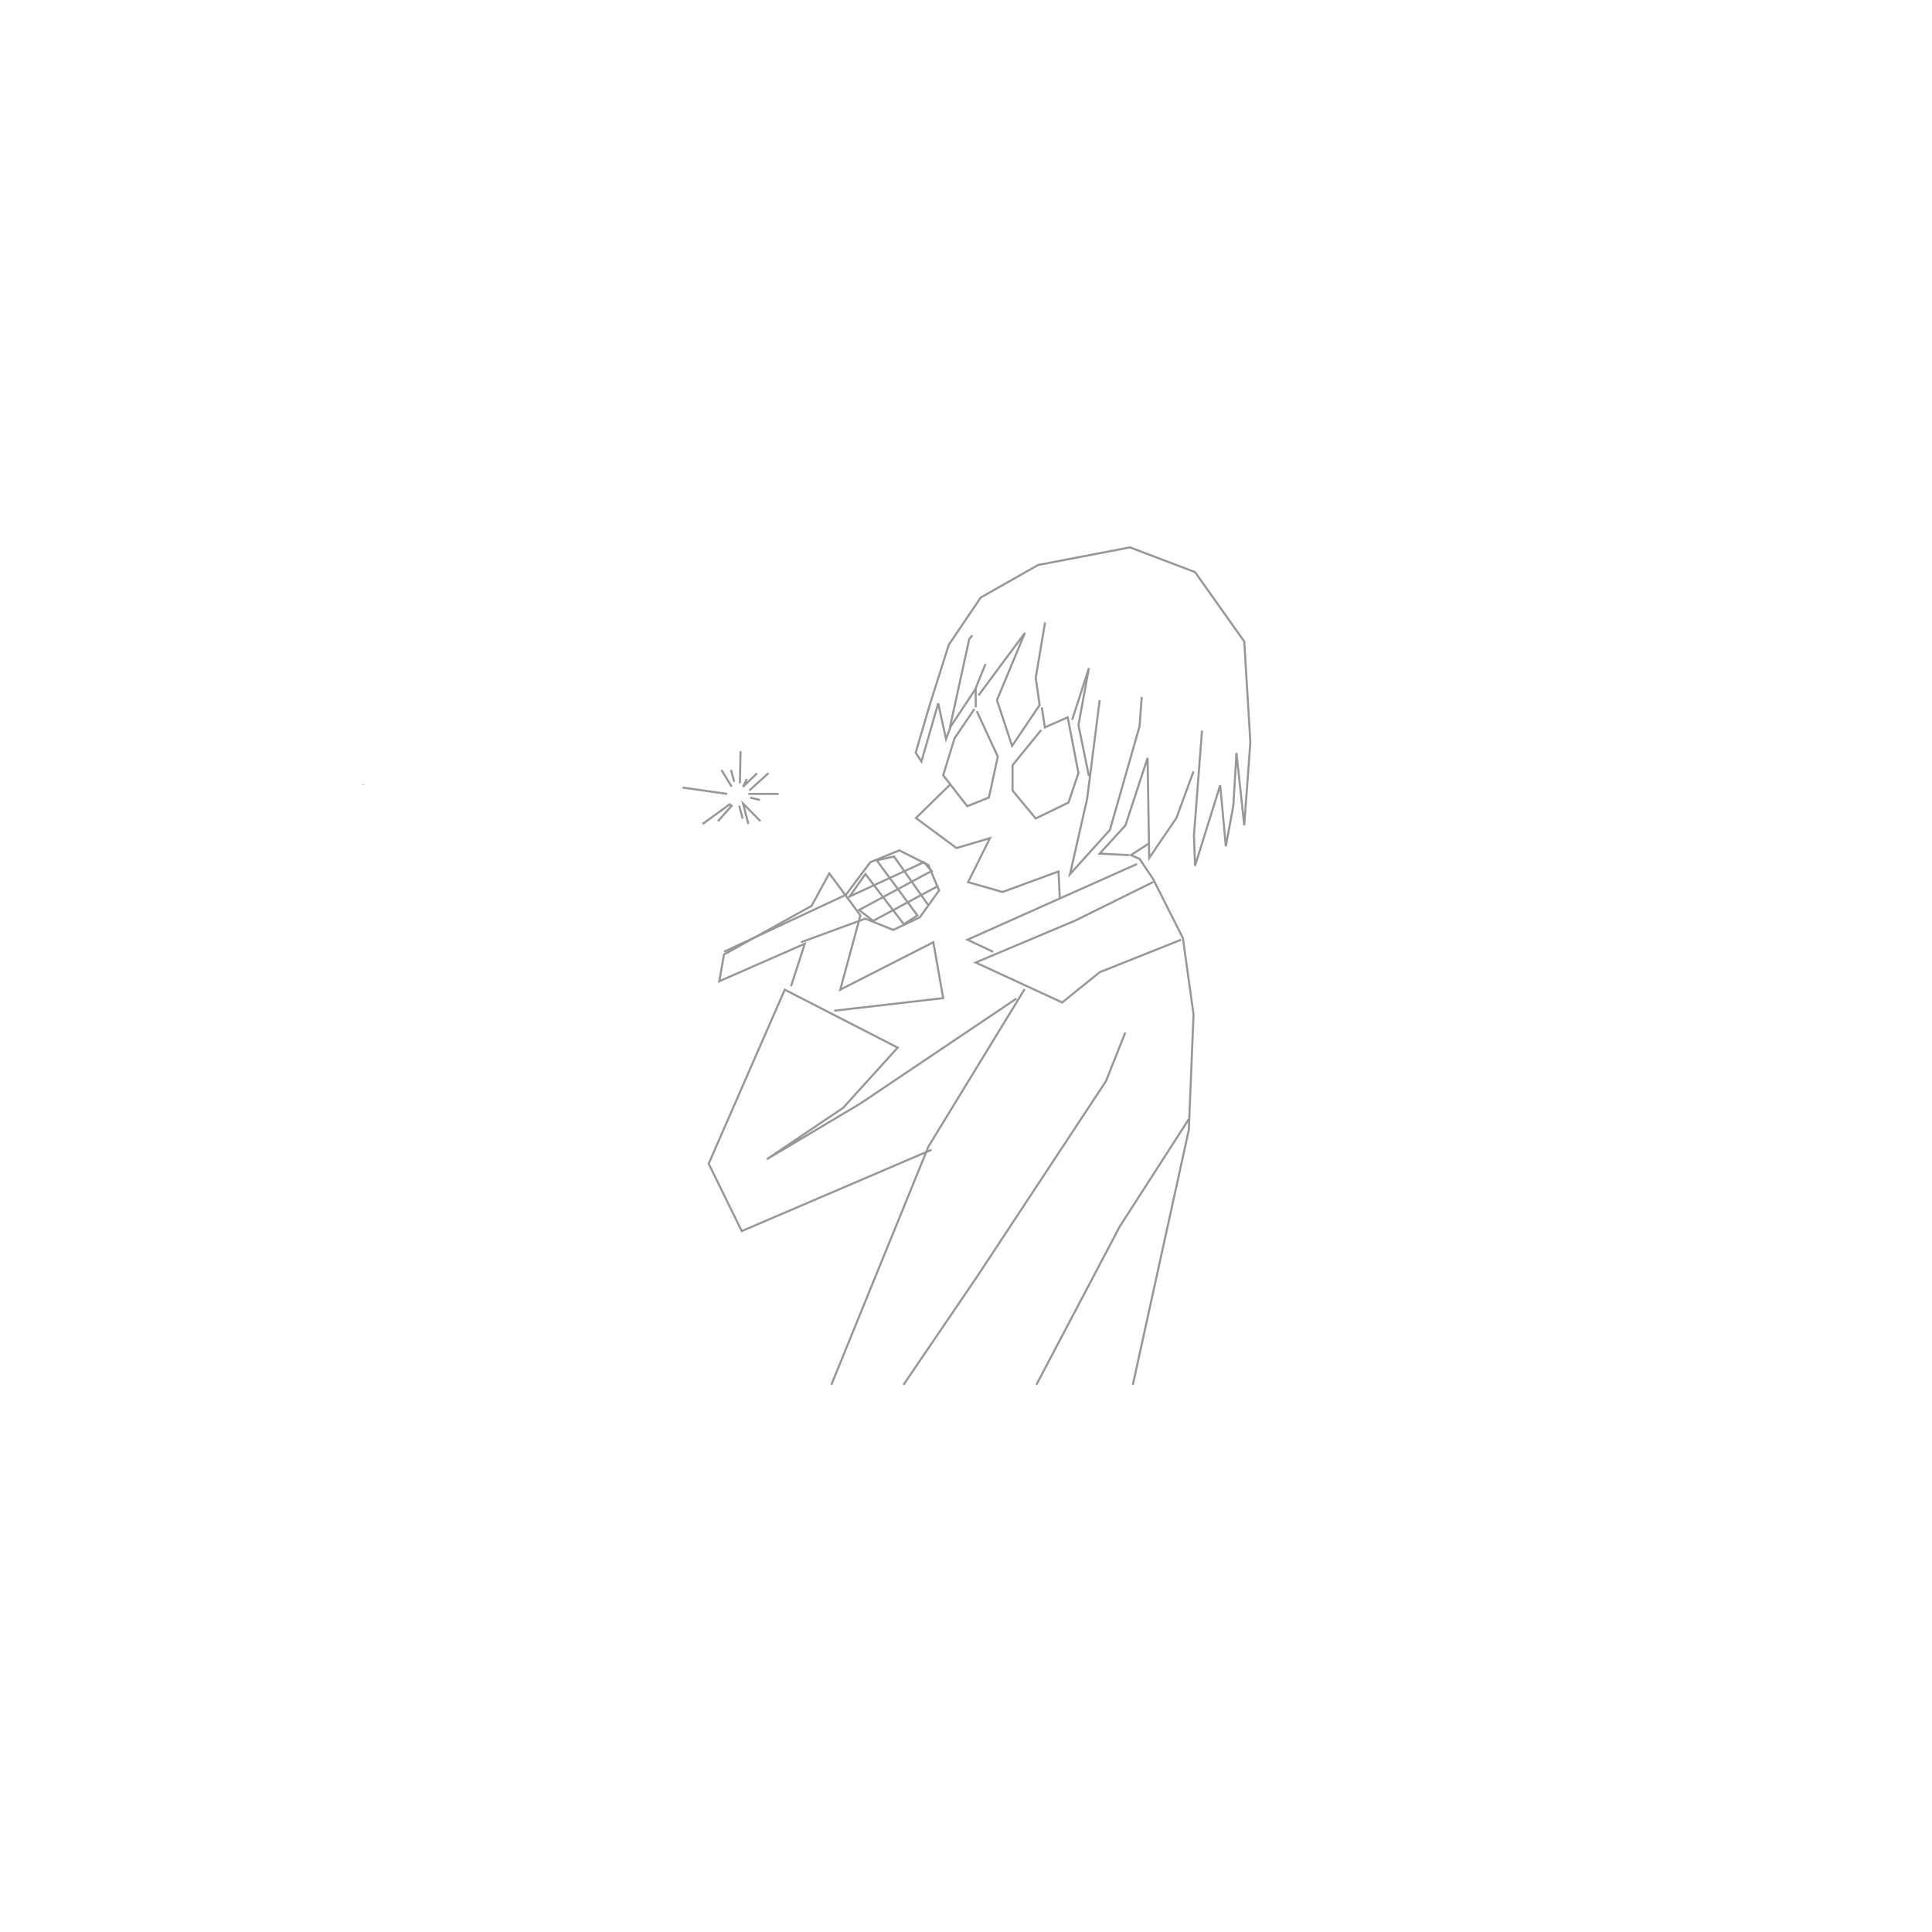
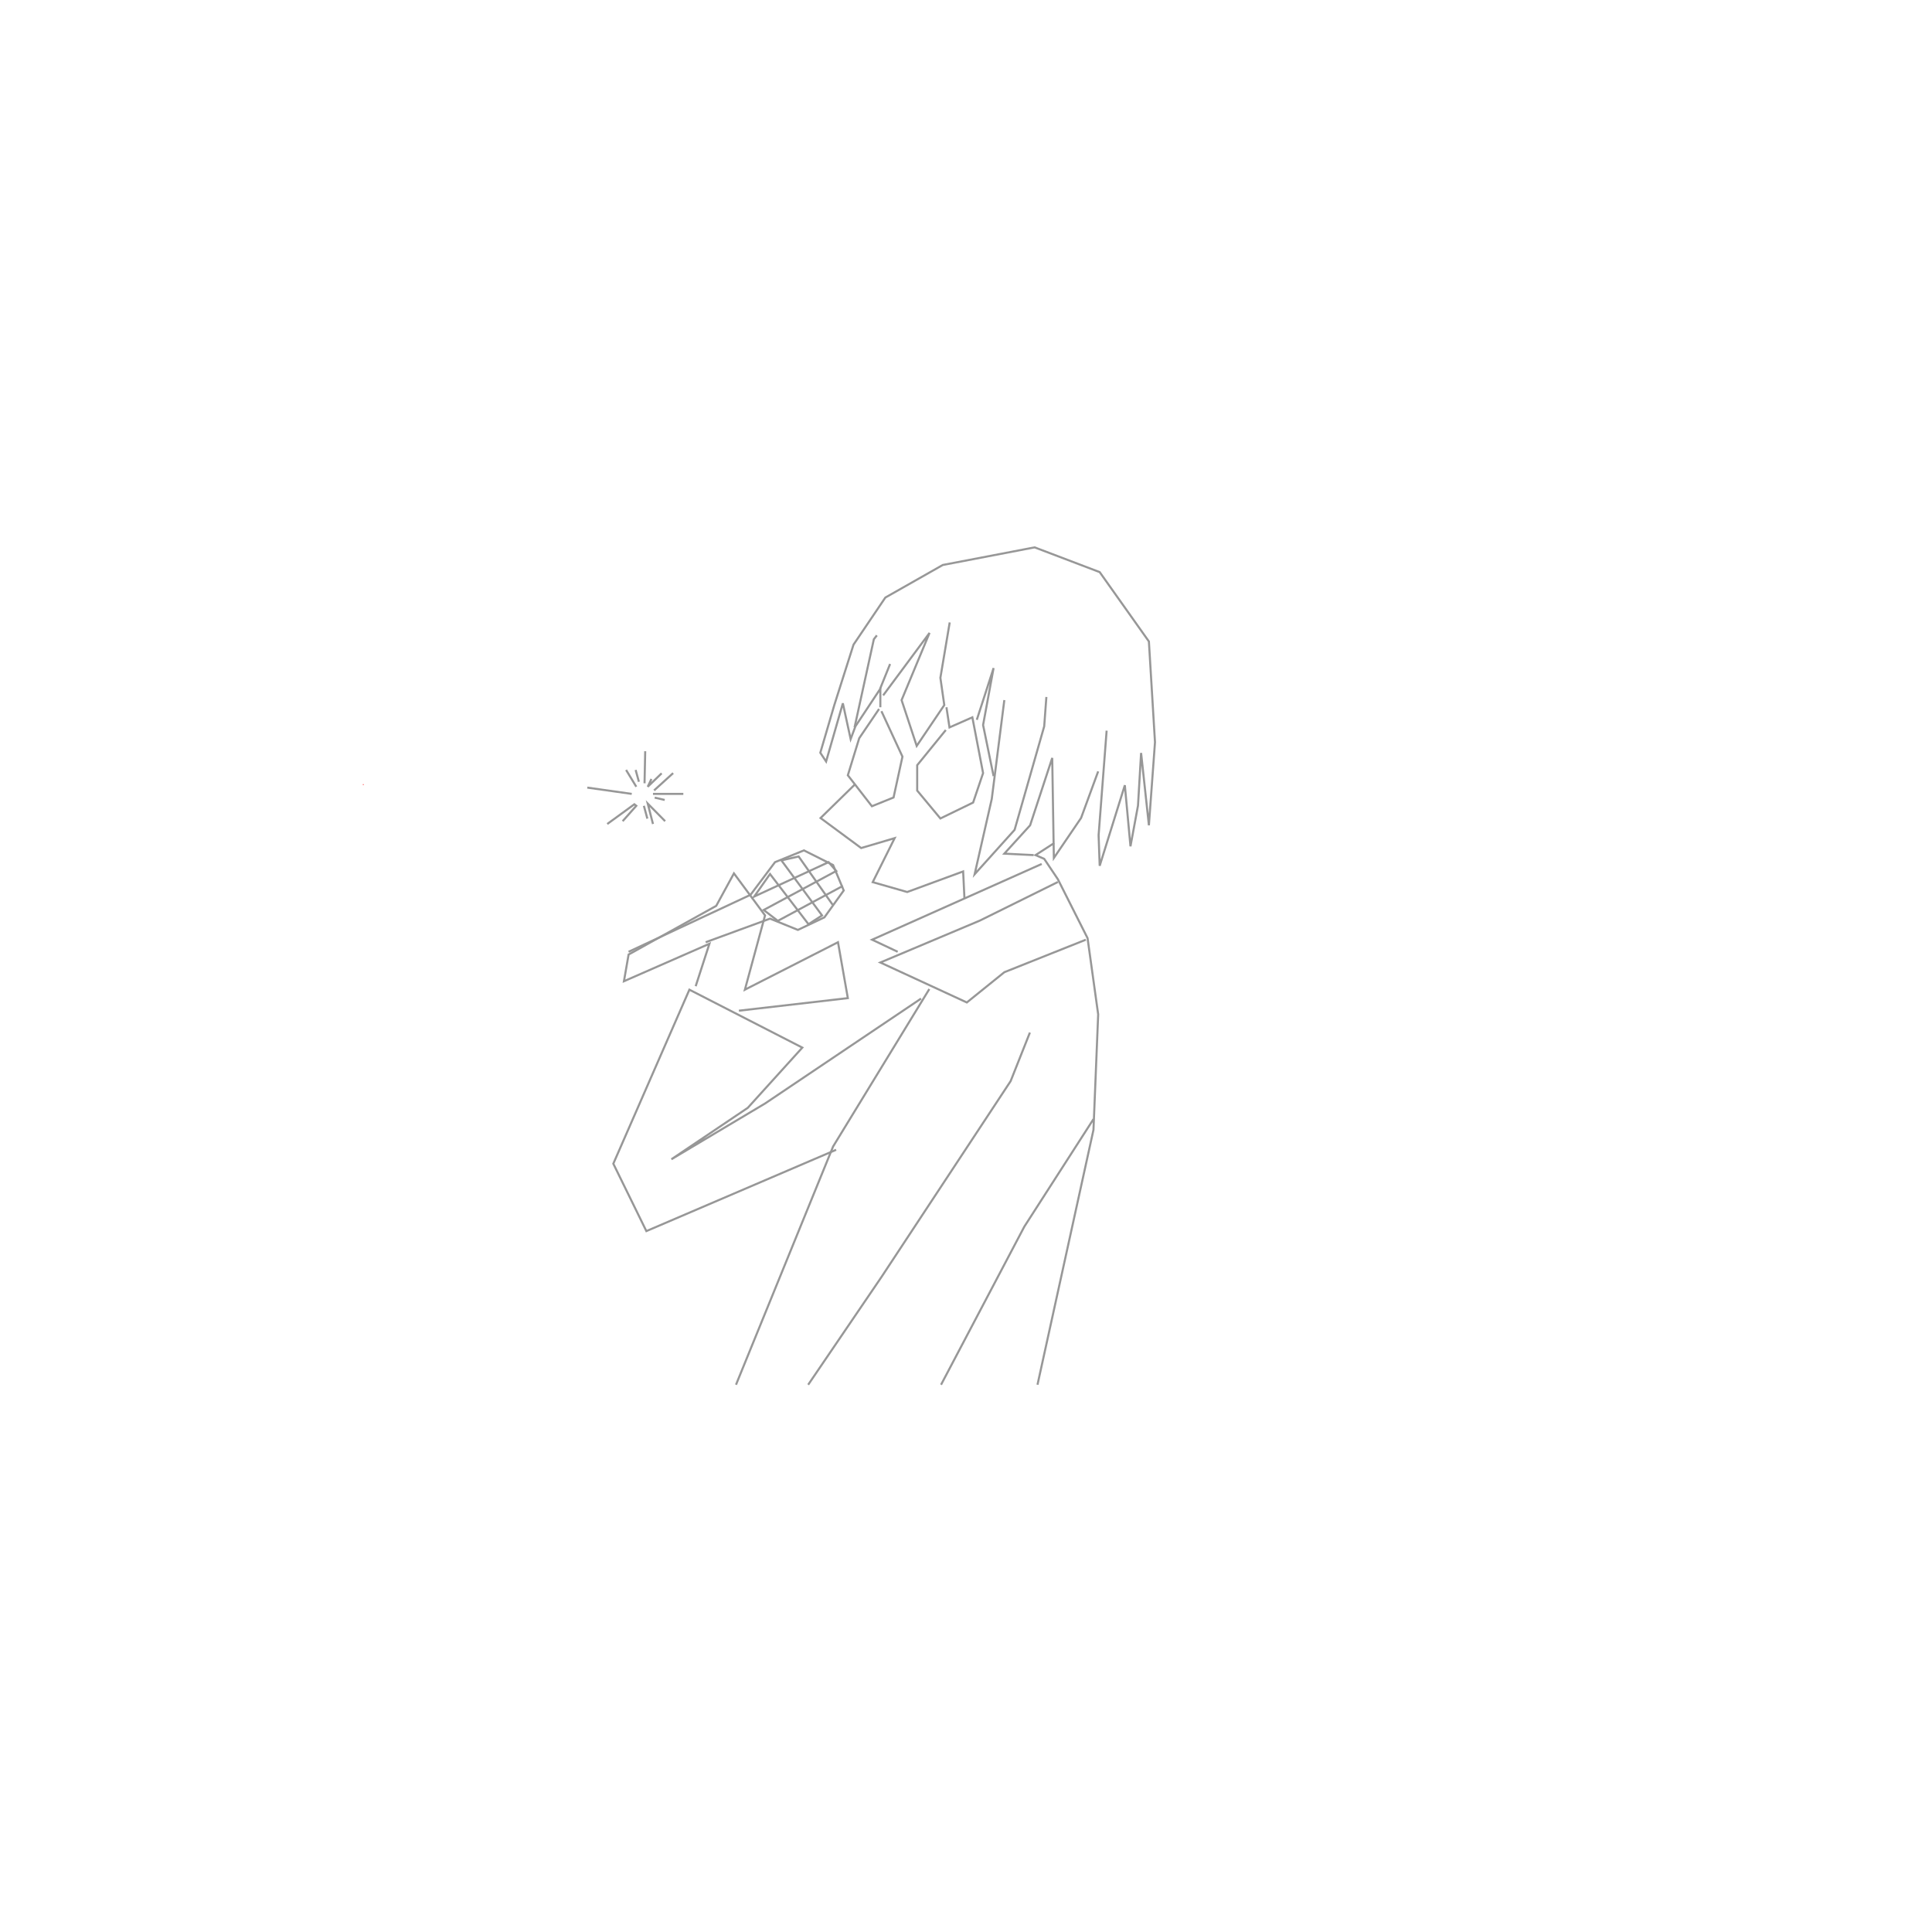
<svg xmlns="http://www.w3.org/2000/svg" width="932" height="932" viewBox="0 0 932 932">
  <g fill="none" fill-rule="evenodd">
    <line x1="175.261" x2="175.261" y1="378.325" y2="378.586" stroke="red" stroke-width=".5" />
-     <g stroke="#979797" transform="translate(329.32 264.05)">
+     <g stroke="#979797" transform="translate(283.32 264.05)">
      <polyline points="217.166 403.949 244.172 280.988 246.442 225.301 241.318 188.509 226.994 160.09 220.407 150.269 216.225 148.451 225.216 142.642" />
      <polyline points="170.638 403.949 210.815 327.678 244.172 275.815" />
      <polyline points="213.506 234.063 204.206 257.488 141.919 351.95 106.544 403.949" />
      <polyline points="240.482 189.268 201.168 204.949 183.08 219.54 141.361 200.263 189.353 180.046 226.994 161.428" />
      <polyline points="219.204 152.726 137.388 189.268 149.726 195.091" />
      <polyline points="181.93 169.284 181.302 156.329 154.319 166.254 137.68 161.501 148.262 140.27 132.108 145.045 112.518 130.574 129.337 114.118" />
      <polyline points="201.168 73.684 195.104 121.38 186.844 157.687 206.124 136.268 220.407 86.326 221.452 72.169" />
      <polyline points="195.986 110.357 190.922 85.699 195.986 58.221 187.889 83.192" />
      <polyline points="215.326 148.451 201.168 147.75 213.611 134.074 224.275 101.58 225.06 149.851 238.203 130.522 246.442 108.058" />
      <polyline points="250.519 88.416 246.651 138.843 247.173 153.612 259.302 114.745 262.021 144.209 265.653 124.566 267.144 99.177 270.908 134.074 273.85 94.006 270.908 45.394 247.173 11.936 215.782 0 171.474 8.501 143.766 24.214 128.415 46.939 119.149 76.087 112.399 99.073 115.19 103.304 123.273 75.223 127.037 92.491 129.337 86.326 141.361 68.181 141.361 77.132" />
      <polyline points="128.919 86.849 138.225 44.325 139.689 42.444" />
      <line x1="146.067" x2="141.257" y1="56.26" y2="68.181" />
      <polyline points="142.721 71.401 165.096 41.259 151.608 73.684 158.899 95.782 172.206 76.087 170.324 62.922 174.82 36.217" />
      <polyline points="173.251 77.132 174.606 86.124 174.715 86.849 185.746 81.99 190.922 108.894 186.112 123.104 170.324 130.779 159.136 117.33 159.136 105.081 172.938 88.12" />
      <polyline points="141.884 79.029 152.026 100.954 147.737 120.648 137.293 124.88 125.678 109.939 131.167 92.073 140.734 77.968" />
      <polyline points="164.991 213.062 118.568 289.02 71.726 403.949" />
      <polyline points="120.032 290.608 28.487 329.835 12.547 297.317 49.246 213.375 103.721 241.321 77.41 270.37 40.568 295.184 85.737 268.281 161.018 217.659" />
      <polyline points="73.124 223.51 125.678 217.45 120.928 190.484 76.015 213.375 85.737 177.549 70.733 157.269 62.183 172.941 19.918 196.416 17.67 209.301 58.903 191.225 52.279 211.695" />
      <polyline points="19.918 195.091 78.732 167.613 90.547 151.863 104.499 146.179 118.568 153.247 123.691 165.523 114.386 178.479 101.588 184.54 88.142 179.106 57.093 190.484" />
      <polyline points="31.681 133.447 29.145 123.594 37.536 132.089" />
      <line x1="37.327" x2="32.504" y1="121.85" y2="120.728" />
      <line x1="31.681" x2="46.319" y1="118.924" y2="118.924" />
      <line x1="32.204" x2="41.405" y1="117.253" y2="108.894" />
      <polyline points="35.863 108.999 29.145 115.477 30.935 111.721" />
      <line x1="27.608" x2="27.927" y1="113.805" y2="98.342" />
      <line x1="27.289" x2="28.962" y1="124.671" y2="130.86" />
      <polyline points="17.043 132.089 23.63 124.671 22.689 123.939 9.619 133.447" />
      <line x1="24.885" x2="23.316" y1="113.073" y2="107.373" />
      <line x1="23.63" x2="18.703" y1="115.477" y2="107.373" />
      <line x1="21.434" y1="118.924" y2="115.894" />
      <polyline points="118.359 172.419 101.943 149.119 93.631 151 113.236 177.549 106.701 181.792 88.142 157.582 80.509 168.449 116.372 151.863 120.089 156.12 85.096 174.926 91.906 180.171 123.273 163.329" />
    </g>
  </g>
</svg>
